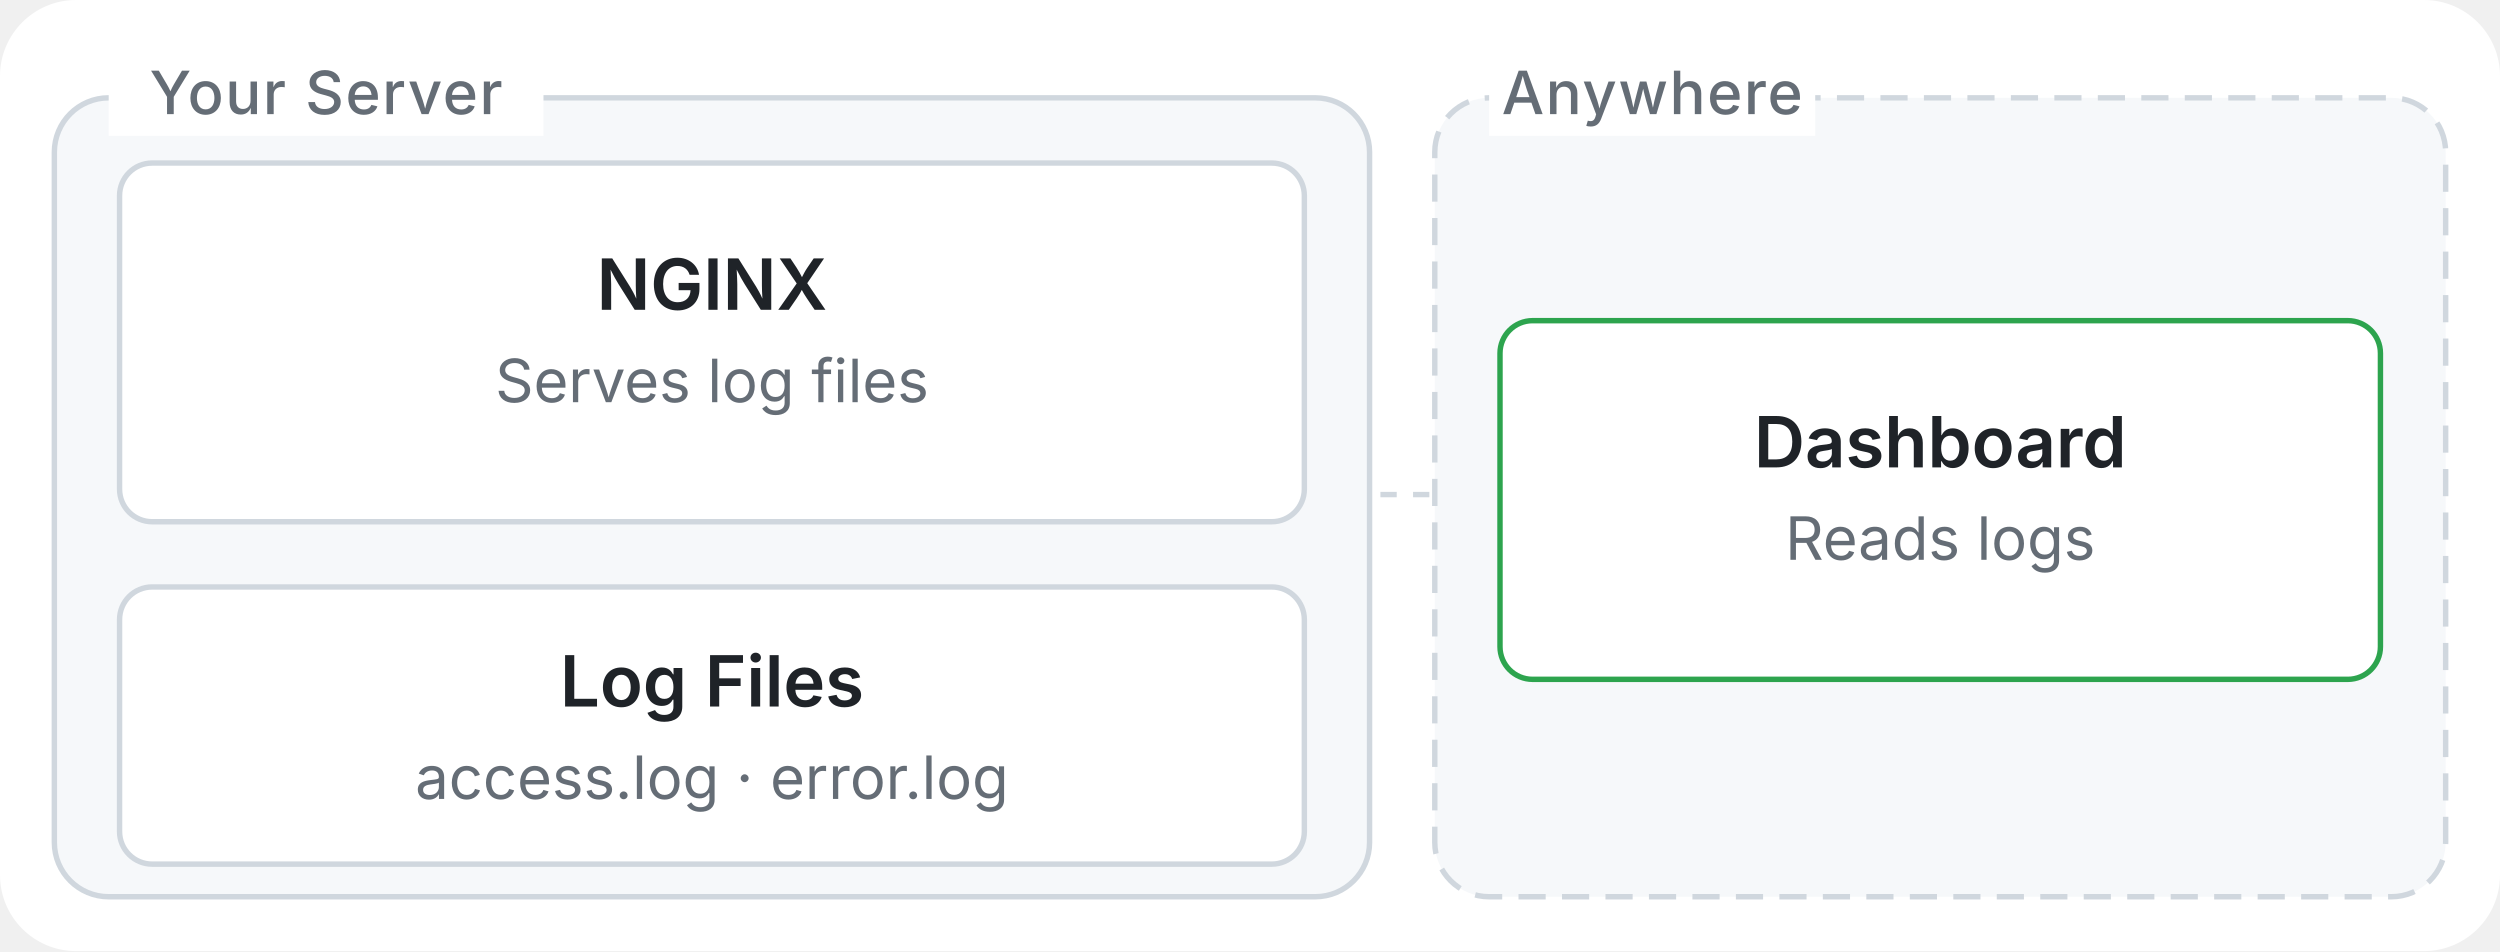
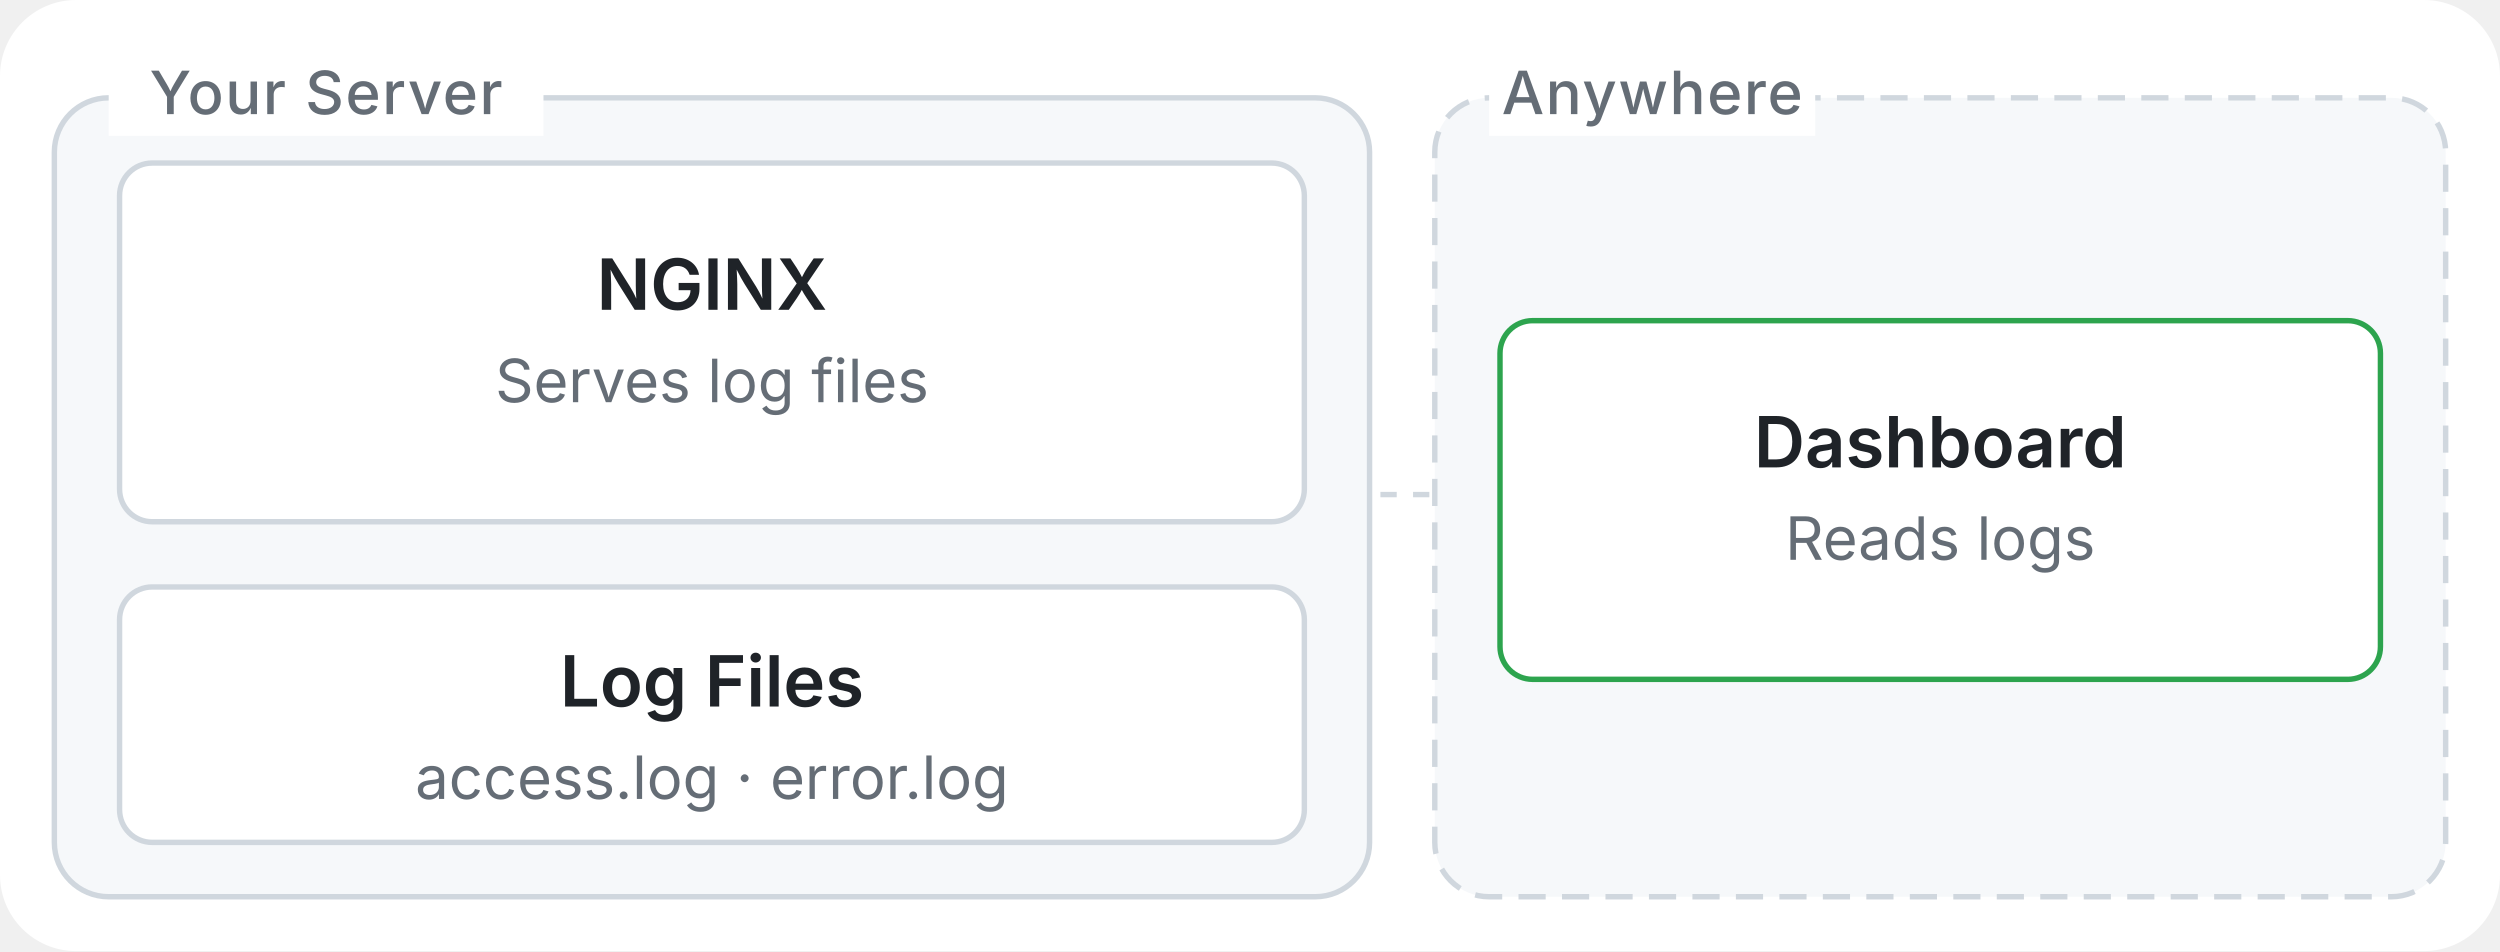
<svg xmlns="http://www.w3.org/2000/svg" width="460" height="175" viewBox="0 0 460 175">
  <defs>
    <clipPath id="rounded">
      <rect width="460" height="175" rx="14" />
    </clipPath>
  </defs>
  <style>
    text { font-family: Inter, Helvetica, Arial, sans-serif; }
  </style>
  <g clip-path="url(#rounded)">
    <rect width="460" height="175" fill="#ffffff" />
    <rect x="10" y="18" width="242" height="147" rx="10" fill="#f6f8fa" stroke="#d0d7de" stroke-width="1" />
    <rect x="20" y="11" width="80" height="14" fill="#ffffff" />
    <text x="60" y="21" text-anchor="middle" font-size="11" font-weight="500" fill="#656d76" letter-spacing="0.3">Your Server</text>
    <rect x="22" y="30" width="218" height="66" rx="6" fill="#ffffff" stroke="#d0d7de" stroke-width="1" />
    <text x="131" y="57" text-anchor="middle" font-size="13" font-weight="600" fill="#1f2328">NGINX</text>
    <text x="131" y="74" text-anchor="middle" font-size="11" fill="#656d76">Serves log files</text>
-     <rect x="22" y="108" width="218" height="51" rx="6" fill="#ffffff" stroke="#d0d7de" stroke-width="1" />
+     <rect x="22" y="108" width="218" height="47" rx="6" fill="#ffffff" stroke="#d0d7de" stroke-width="1" />
    <text x="131" y="130" text-anchor="middle" font-size="13" font-weight="600" fill="#1f2328">Log Files</text>
    <text x="131" y="147" text-anchor="middle" font-size="11" fill="#656d76">access.log · error.log</text>
    <line x1="254" y1="91" x2="264" y2="91" stroke="#d0d7de" stroke-width="1" stroke-dasharray="3,3" />
    <rect x="264" y="18" width="186" height="147" rx="10" fill="#f6f8fa" stroke="#d0d7de" stroke-width="1" stroke-dasharray="5,3" />
    <rect x="274" y="11" width="60" height="14" fill="#ffffff" />
    <text x="304" y="21" text-anchor="middle" font-size="11" font-weight="500" fill="#656d76" letter-spacing="0.3">Anywhere</text>
    <rect x="276" y="59" width="162" height="66" rx="6" fill="#ffffff" stroke="#2da44e" stroke-width="1" />
    <text x="357" y="86" text-anchor="middle" font-size="13" font-weight="600" fill="#1f2328">Dashboard</text>
    <text x="357" y="103" text-anchor="middle" font-size="11" fill="#656d76">Reads logs</text>
  </g>
</svg>
